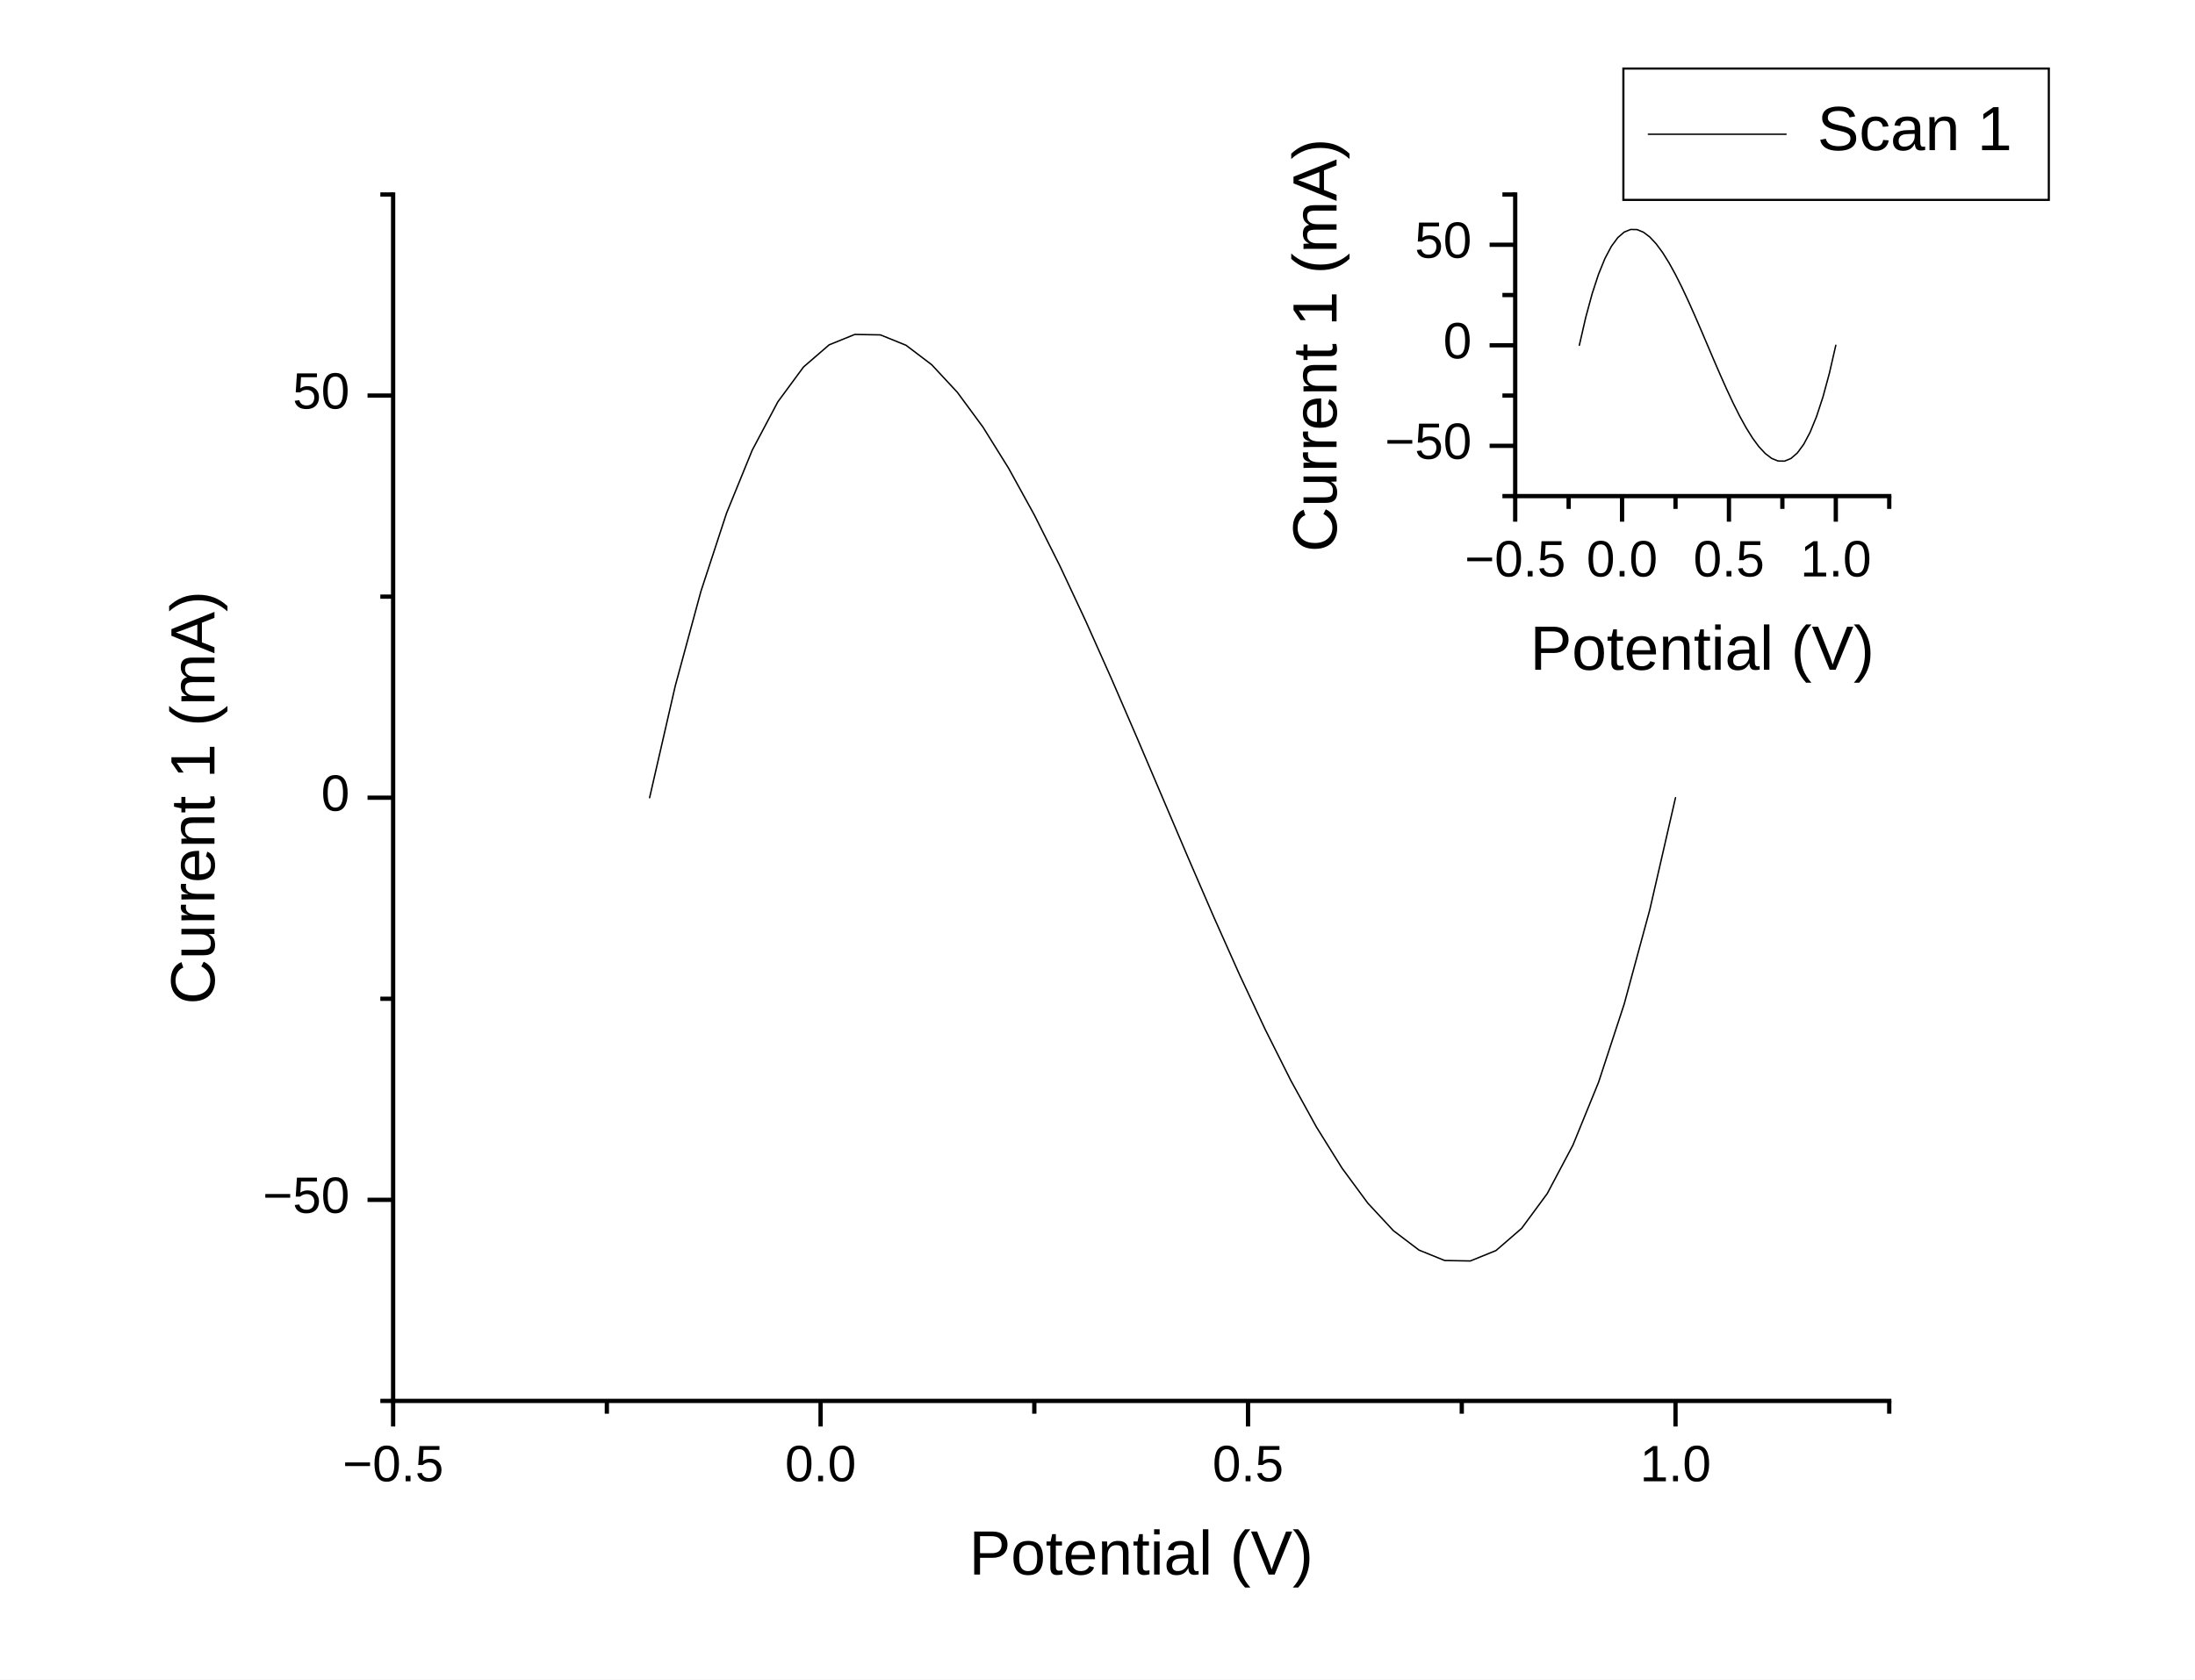
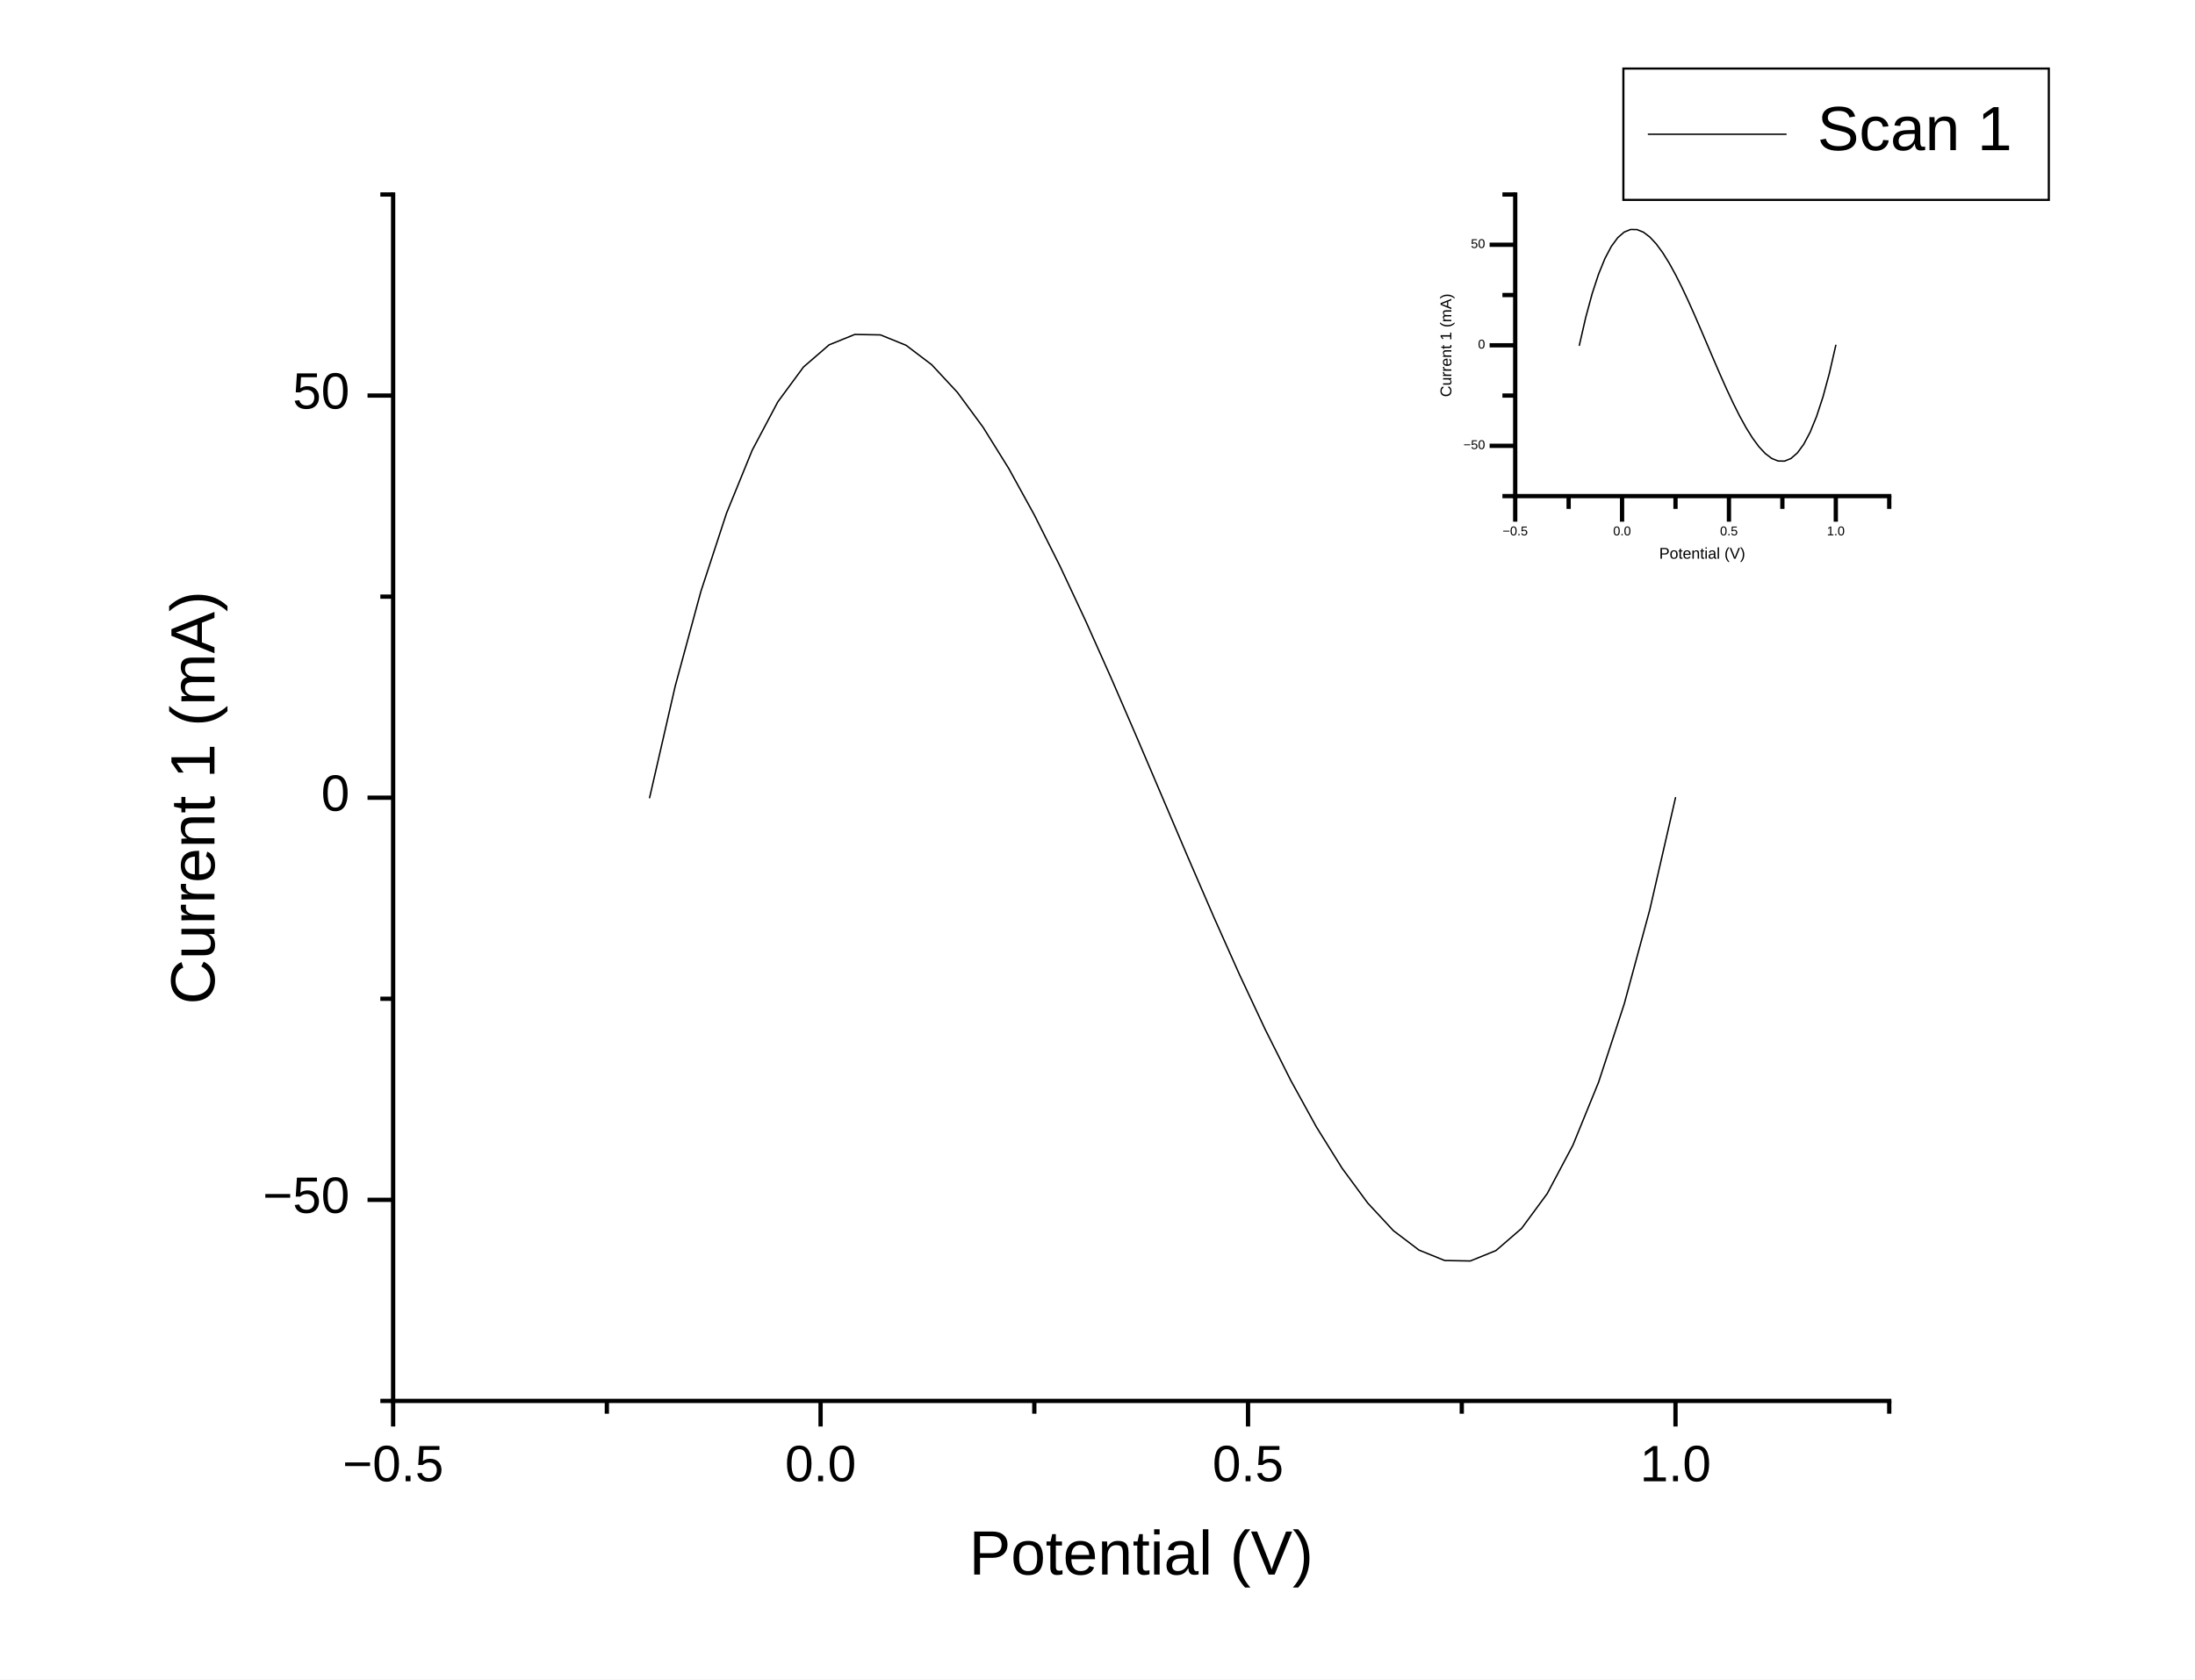
<svg xmlns="http://www.w3.org/2000/svg" width="771.84pt" height="590.76pt" viewBox="0 0 771.84 590.76">
  <rect x="0" y="0" width="771.84" height="590.76" fill="#FFFFFF" />
  <g id="layer0">
    <clipPath id="clip0">
      <rect x="138.237" y="68.41" width="526.086" height="424.343" />
    </clipPath>
    <g class="plots" clip-path="url(#clip0)">
      <path d="M228.423 280.581L237.441 241.277L246.46 208.019L255.479 180.49L264.497 158.371L273.516 141.344L282.534 129.091L291.553 121.294L300.572 117.634L309.59 117.793L318.609 121.453L327.628 128.295L336.646 138.002L345.665 150.255L354.683 164.736L363.702 181.126L372.721 199.108L381.739 218.362L390.758 238.572L399.777 259.417L408.795 280.581L417.814 301.746L426.832 322.591L435.851 342.801L444.87 362.055L453.888 380.037L462.907 396.427L471.925 410.908L480.944 423.161L489.963 432.868L498.981 439.71L508 443.37L517.019 443.529L526.037 439.869L535.056 432.072L544.074 419.819L553.093 402.792L562.112 380.673L571.13 353.144L580.149 319.886L589.168 280.581" fill="none" stroke="#000000" stroke-width="0.5" stroke-linecap="round" stroke-linejoin="round" />
    </g>
    <g class="overlay">
      <path d="M138.237 492.753L664.323 492.753" fill="none" stroke="#000000" stroke-width="1.5" stroke-linecap="square" />
      <path d="M138.237 68.41L138.237 492.753" fill="none" stroke="#000000" stroke-width="1.5" stroke-linecap="square" />
      <path d="M138.237 492.753L138.237 501.753M288.547 492.753L288.547 501.753M438.857 492.753L438.857 501.753M589.168 492.753L589.168 501.753M213.392 492.753L213.392 497.253M363.702 492.753L363.702 497.253M514.012 492.753L514.012 497.253M664.323 492.753L664.323 497.253" fill="none" stroke="#000000" stroke-width="1.5" />
      <path d="M138.237 422.029L129.237 422.029M138.237 280.581L129.237 280.581M138.237 139.134L129.237 139.134M138.237 492.753L133.737 492.753M138.237 351.305L133.737 351.305M138.237 209.858L133.737 209.858M138.237 68.41L133.737 68.41" fill="none" stroke="#000000" stroke-width="1.5" />
      <text x="138.237" y="521.013" font-family="'Arial', 'Liberation Sans', 'Helvetica', 'DejaVu Sans', sans-serif" font-size="18" fill="#000000" text-anchor="middle">−0.5</text>
      <text x="288.547" y="521.013" font-family="'Arial', 'Liberation Sans', 'Helvetica', 'DejaVu Sans', sans-serif" font-size="18" fill="#000000" text-anchor="middle">0.0</text>
      <text x="438.857" y="521.013" font-family="'Arial', 'Liberation Sans', 'Helvetica', 'DejaVu Sans', sans-serif" font-size="18" fill="#000000" text-anchor="middle">0.5</text>
      <text x="589.168" y="521.013" font-family="'Arial', 'Liberation Sans', 'Helvetica', 'DejaVu Sans', sans-serif" font-size="18" fill="#000000" text-anchor="middle">1.0</text>
      <text x="122.937" y="426.619" font-family="'Arial', 'Liberation Sans', 'Helvetica', 'DejaVu Sans', sans-serif" font-size="18" fill="#000000" text-anchor="end">−50</text>
      <text x="122.937" y="285.171" font-family="'Arial', 'Liberation Sans', 'Helvetica', 'DejaVu Sans', sans-serif" font-size="18" fill="#000000" text-anchor="end">0</text>
      <text x="122.937" y="143.724" font-family="'Arial', 'Liberation Sans', 'Helvetica', 'DejaVu Sans', sans-serif" font-size="18" fill="#000000" text-anchor="end">50</text>
      <text x="401.28" y="553.833" font-family="'Arial', 'Liberation Sans', 'Helvetica', 'DejaVu Sans', sans-serif" font-size="22" fill="#000000" text-anchor="middle">Potential (V)</text>
      <text x="75.417" y="280.581" font-family="'Arial', 'Liberation Sans', 'Helvetica', 'DejaVu Sans', sans-serif" font-size="22" fill="#000000" text-anchor="middle" transform="rotate(-90 75.417 280.581)">Current 1 (mA)</text>
      <rect x="570.837" y="24.109" width="149.6" height="46.2" fill="#FFFFFF" stroke="#000000" stroke-width="0.75" />
      <path d="M579.637 47.209L628.037 47.209" fill="none" stroke="#000000" stroke-width="0.5" stroke-linecap="round" stroke-linejoin="round" />
      <text x="639.037" y="52.819" font-family="'Arial', 'Liberation Sans', 'Helvetica', 'DejaVu Sans', sans-serif" font-size="22" fill="#000000">Scan 1</text>
    </g>
  </g>
  <g id="layer1">
    <clipPath id="clip1">
      <rect x="532.801" y="68.41" width="131.522" height="106.086" />
    </clipPath>
    <g class="plots" clip-path="url(#clip1)">
      <path d="M555.348 121.453L557.602 111.627L559.857 103.312L562.112 96.43L564.366 90.9L566.621 86.643L568.876 83.58L571.13 81.631L573.385 80.716L575.64 80.756L577.894 81.671L580.149 83.381L582.404 85.808L584.658 88.871L586.913 92.491L589.168 96.589L591.422 101.084L593.677 105.898L595.931 110.95L598.186 116.162L600.441 121.453L602.695 126.744L604.95 131.955L607.205 137.008L609.459 141.821L611.714 146.317L613.969 150.414L616.223 154.034L618.478 157.098L620.733 159.524L622.987 161.235L625.242 162.15L627.497 162.19L629.751 161.275L632.006 159.325L634.261 156.262L636.515 152.006L638.77 146.476L641.025 139.594L643.279 131.279L645.534 121.453" fill="none" stroke="#000000" stroke-width="0.5" stroke-linecap="round" stroke-linejoin="round" />
    </g>
    <g class="overlay">
      <path d="M532.801 174.496L664.323 174.496" fill="none" stroke="#000000" stroke-width="1.5" stroke-linecap="square" />
      <path d="M532.801 68.41L532.801 174.496" fill="none" stroke="#000000" stroke-width="1.5" stroke-linecap="square" />
      <path d="M532.801 174.496L532.801 183.496M570.379 174.496L570.379 183.496M607.956 174.496L607.956 183.496M645.534 174.496L645.534 183.496M551.59 174.496L551.59 178.996M589.168 174.496L589.168 178.996M626.745 174.496L626.745 178.996M664.323 174.496L664.323 178.996" fill="none" stroke="#000000" stroke-width="1.5" />
      <path d="M532.801 156.815L523.801 156.815M532.801 121.453L523.801 121.453M532.801 86.091L523.801 86.091M532.801 174.496L528.301 174.496M532.801 139.134L528.301 139.134M532.801 103.772L528.301 103.772M532.801 68.41L528.301 68.41" fill="none" stroke="#000000" stroke-width="1.5" />
-       <text x="532.801" y="202.756" font-family="'Arial', 'Liberation Sans', 'Helvetica', 'DejaVu Sans', sans-serif" font-size="18" fill="#000000" text-anchor="middle">−0.5</text>
-       <text x="570.379" y="202.756" font-family="'Arial', 'Liberation Sans', 'Helvetica', 'DejaVu Sans', sans-serif" font-size="18" fill="#000000" text-anchor="middle">0.0</text>
-       <text x="607.956" y="202.756" font-family="'Arial', 'Liberation Sans', 'Helvetica', 'DejaVu Sans', sans-serif" font-size="18" fill="#000000" text-anchor="middle">0.5</text>
-       <text x="645.534" y="202.756" font-family="'Arial', 'Liberation Sans', 'Helvetica', 'DejaVu Sans', sans-serif" font-size="18" fill="#000000" text-anchor="middle">1.0</text>
-       <text x="517.501" y="161.405" font-family="'Arial', 'Liberation Sans', 'Helvetica', 'DejaVu Sans', sans-serif" font-size="18" fill="#000000" text-anchor="end">−50</text>
-       <text x="517.501" y="126.043" font-family="'Arial', 'Liberation Sans', 'Helvetica', 'DejaVu Sans', sans-serif" font-size="18" fill="#000000" text-anchor="end">0</text>
-       <text x="517.501" y="90.681" font-family="'Arial', 'Liberation Sans', 'Helvetica', 'DejaVu Sans', sans-serif" font-size="18" fill="#000000" text-anchor="end">50</text>
-       <text x="598.562" y="235.576" font-family="'Arial', 'Liberation Sans', 'Helvetica', 'DejaVu Sans', sans-serif" font-size="22" fill="#000000" text-anchor="middle">Potential (V)</text>
-       <text x="469.981" y="121.453" font-family="'Arial', 'Liberation Sans', 'Helvetica', 'DejaVu Sans', sans-serif" font-size="22" fill="#000000" text-anchor="middle" transform="rotate(-90 469.981 121.453)">Current 1 (mA)</text>
+       <text x="532.801" y="188.311" font-family="'Arial', 'Liberation Sans', 'Helvetica', 'DejaVu Sans', sans-serif" font-size="4.5" fill="#000000" text-anchor="middle">−0.5</text>
+       <text x="570.379" y="188.311" font-family="'Arial', 'Liberation Sans', 'Helvetica', 'DejaVu Sans', sans-serif" font-size="4.5" fill="#000000" text-anchor="middle">0.0</text>
+       <text x="607.956" y="188.311" font-family="'Arial', 'Liberation Sans', 'Helvetica', 'DejaVu Sans', sans-serif" font-size="4.5" fill="#000000" text-anchor="middle">0.5</text>
+       <text x="645.534" y="188.311" font-family="'Arial', 'Liberation Sans', 'Helvetica', 'DejaVu Sans', sans-serif" font-size="4.5" fill="#000000" text-anchor="middle">1.0</text>
+       <text x="522.226" y="157.962" font-family="'Arial', 'Liberation Sans', 'Helvetica', 'DejaVu Sans', sans-serif" font-size="4.5" fill="#000000" text-anchor="end">−50</text>
+       <text x="522.226" y="122.6" font-family="'Arial', 'Liberation Sans', 'Helvetica', 'DejaVu Sans', sans-serif" font-size="4.5" fill="#000000" text-anchor="end">0</text>
+       <text x="522.226" y="87.238" font-family="'Arial', 'Liberation Sans', 'Helvetica', 'DejaVu Sans', sans-serif" font-size="4.5" fill="#000000" text-anchor="end">50</text>
+       <text x="598.562" y="196.516" font-family="'Arial', 'Liberation Sans', 'Helvetica', 'DejaVu Sans', sans-serif" font-size="5.5" fill="#000000" text-anchor="middle">Potential (V)</text>
+       <text x="510.346" y="121.453" font-family="'Arial', 'Liberation Sans', 'Helvetica', 'DejaVu Sans', sans-serif" font-size="5.5" fill="#000000" text-anchor="middle" transform="rotate(-90 510.346 121.453)">Current 1 (mA)</text>
    </g>
  </g>
</svg>
